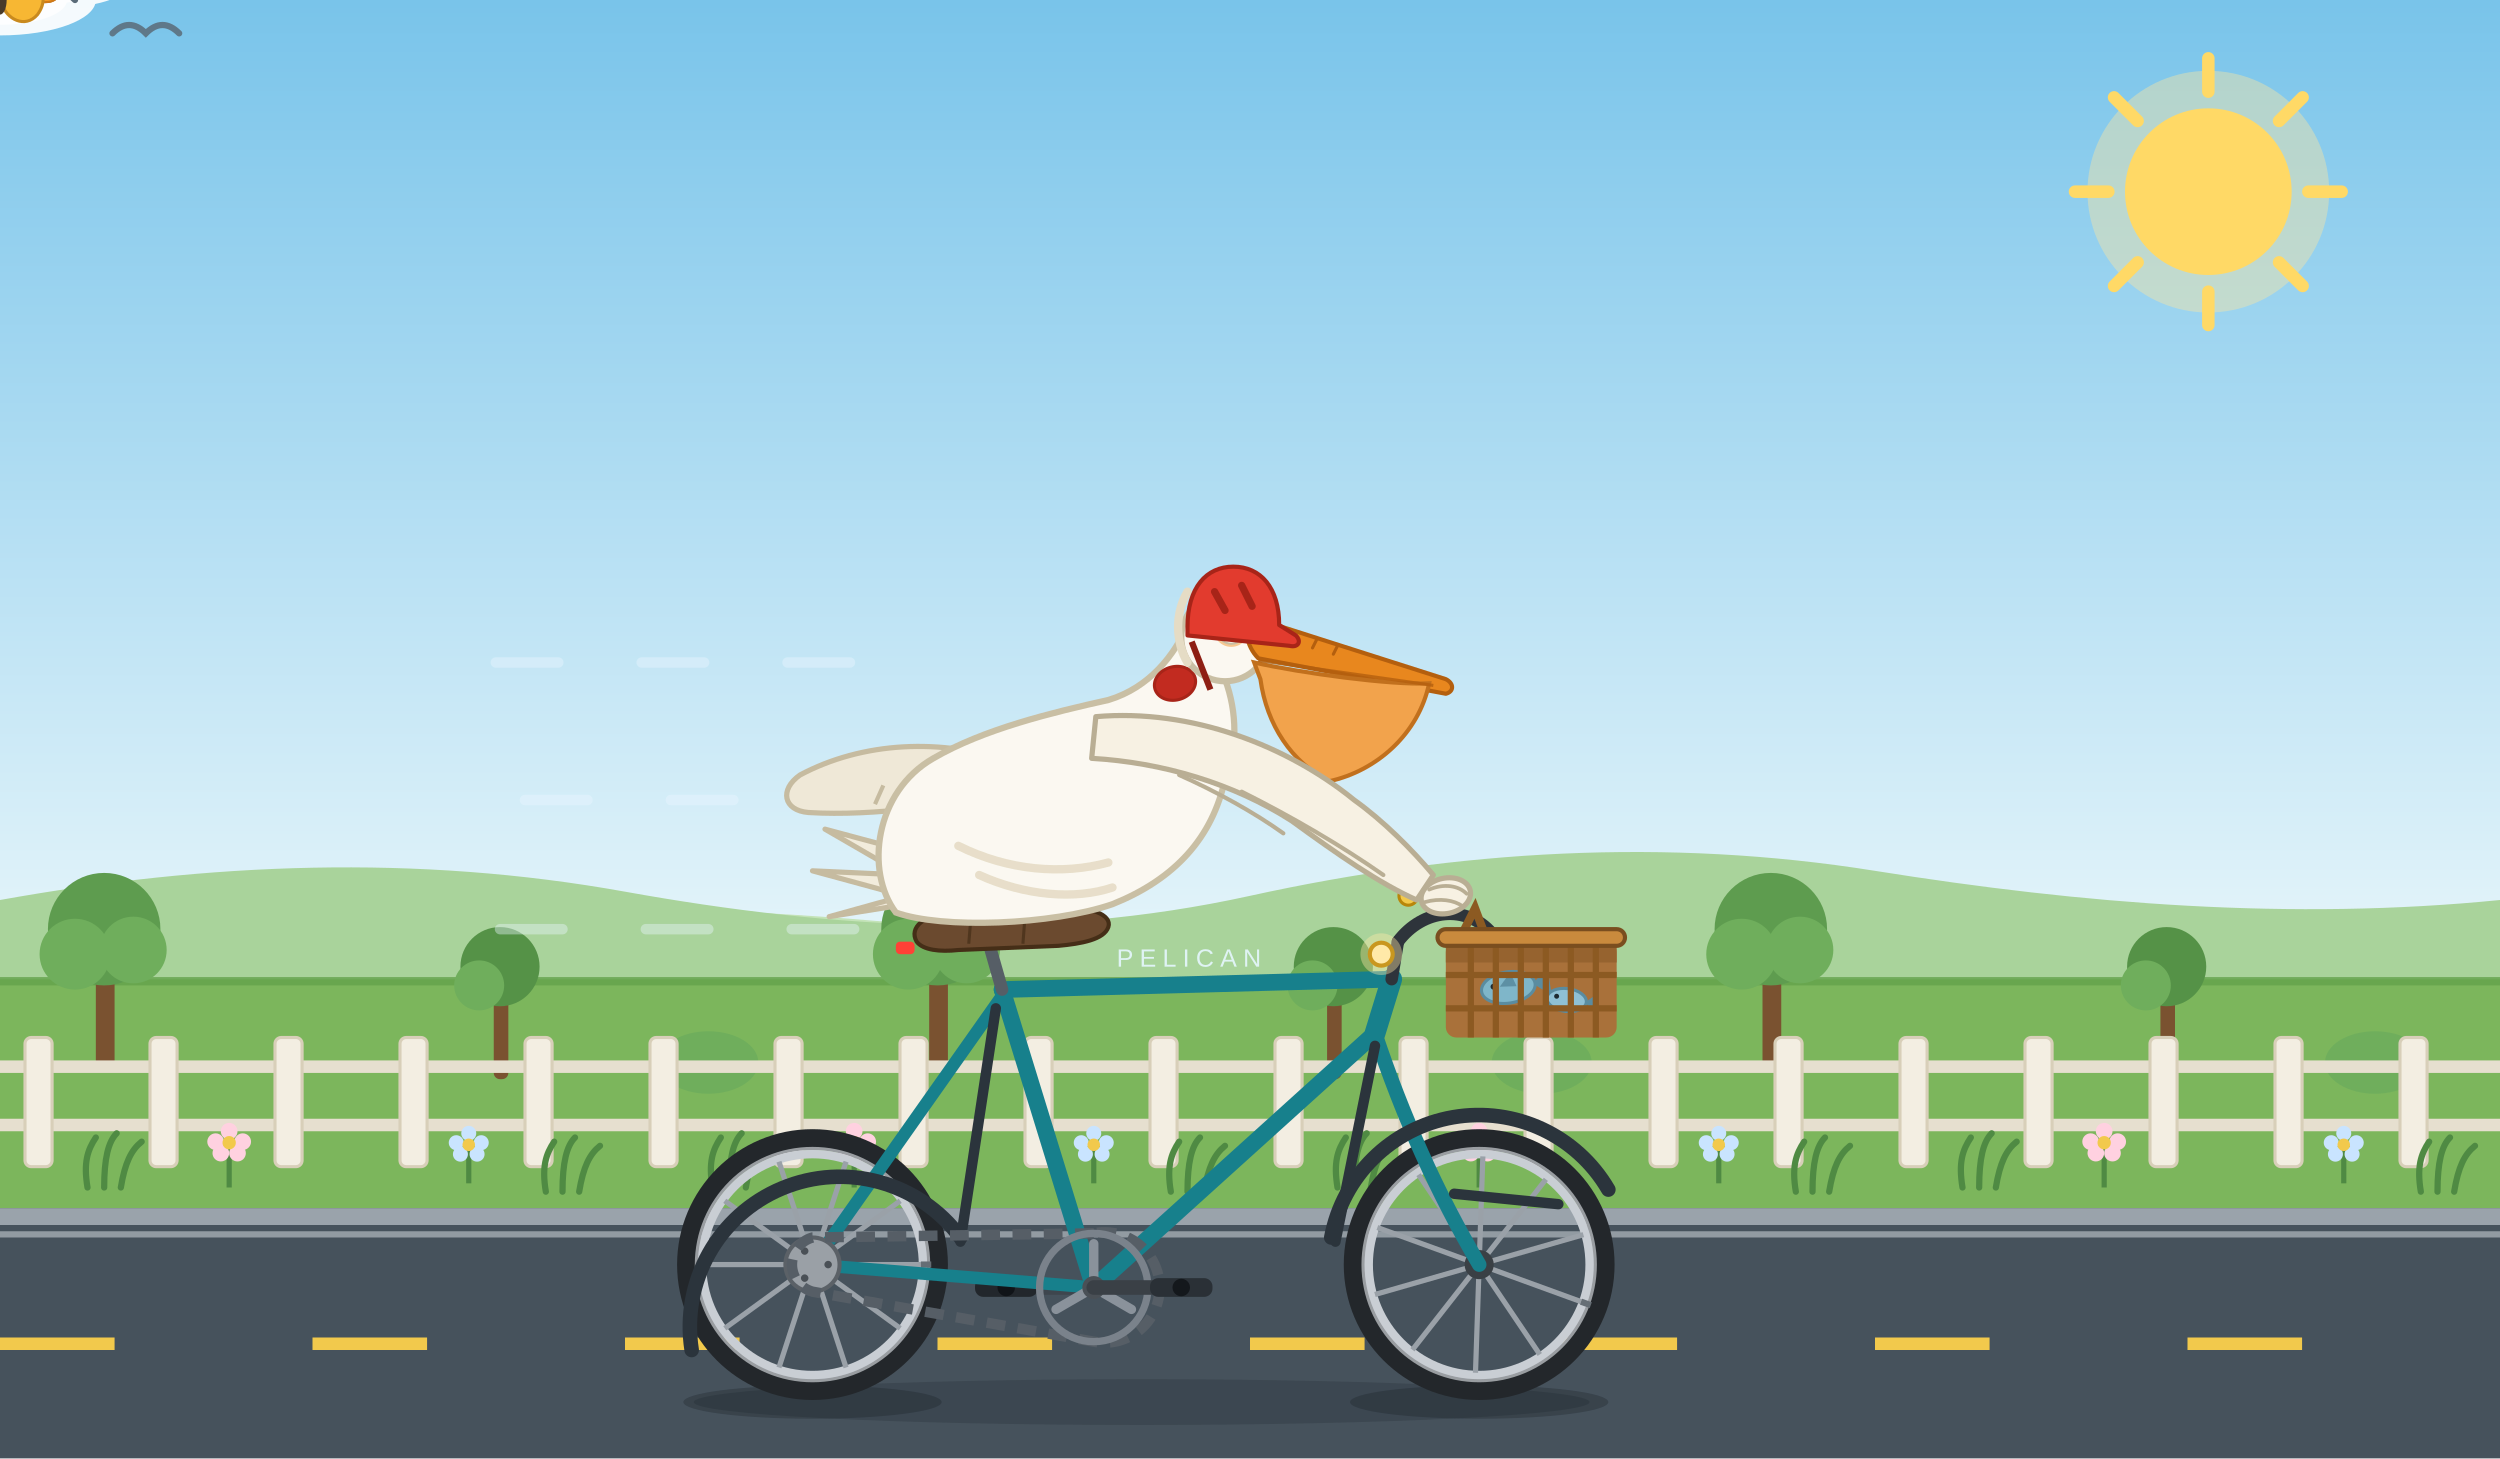
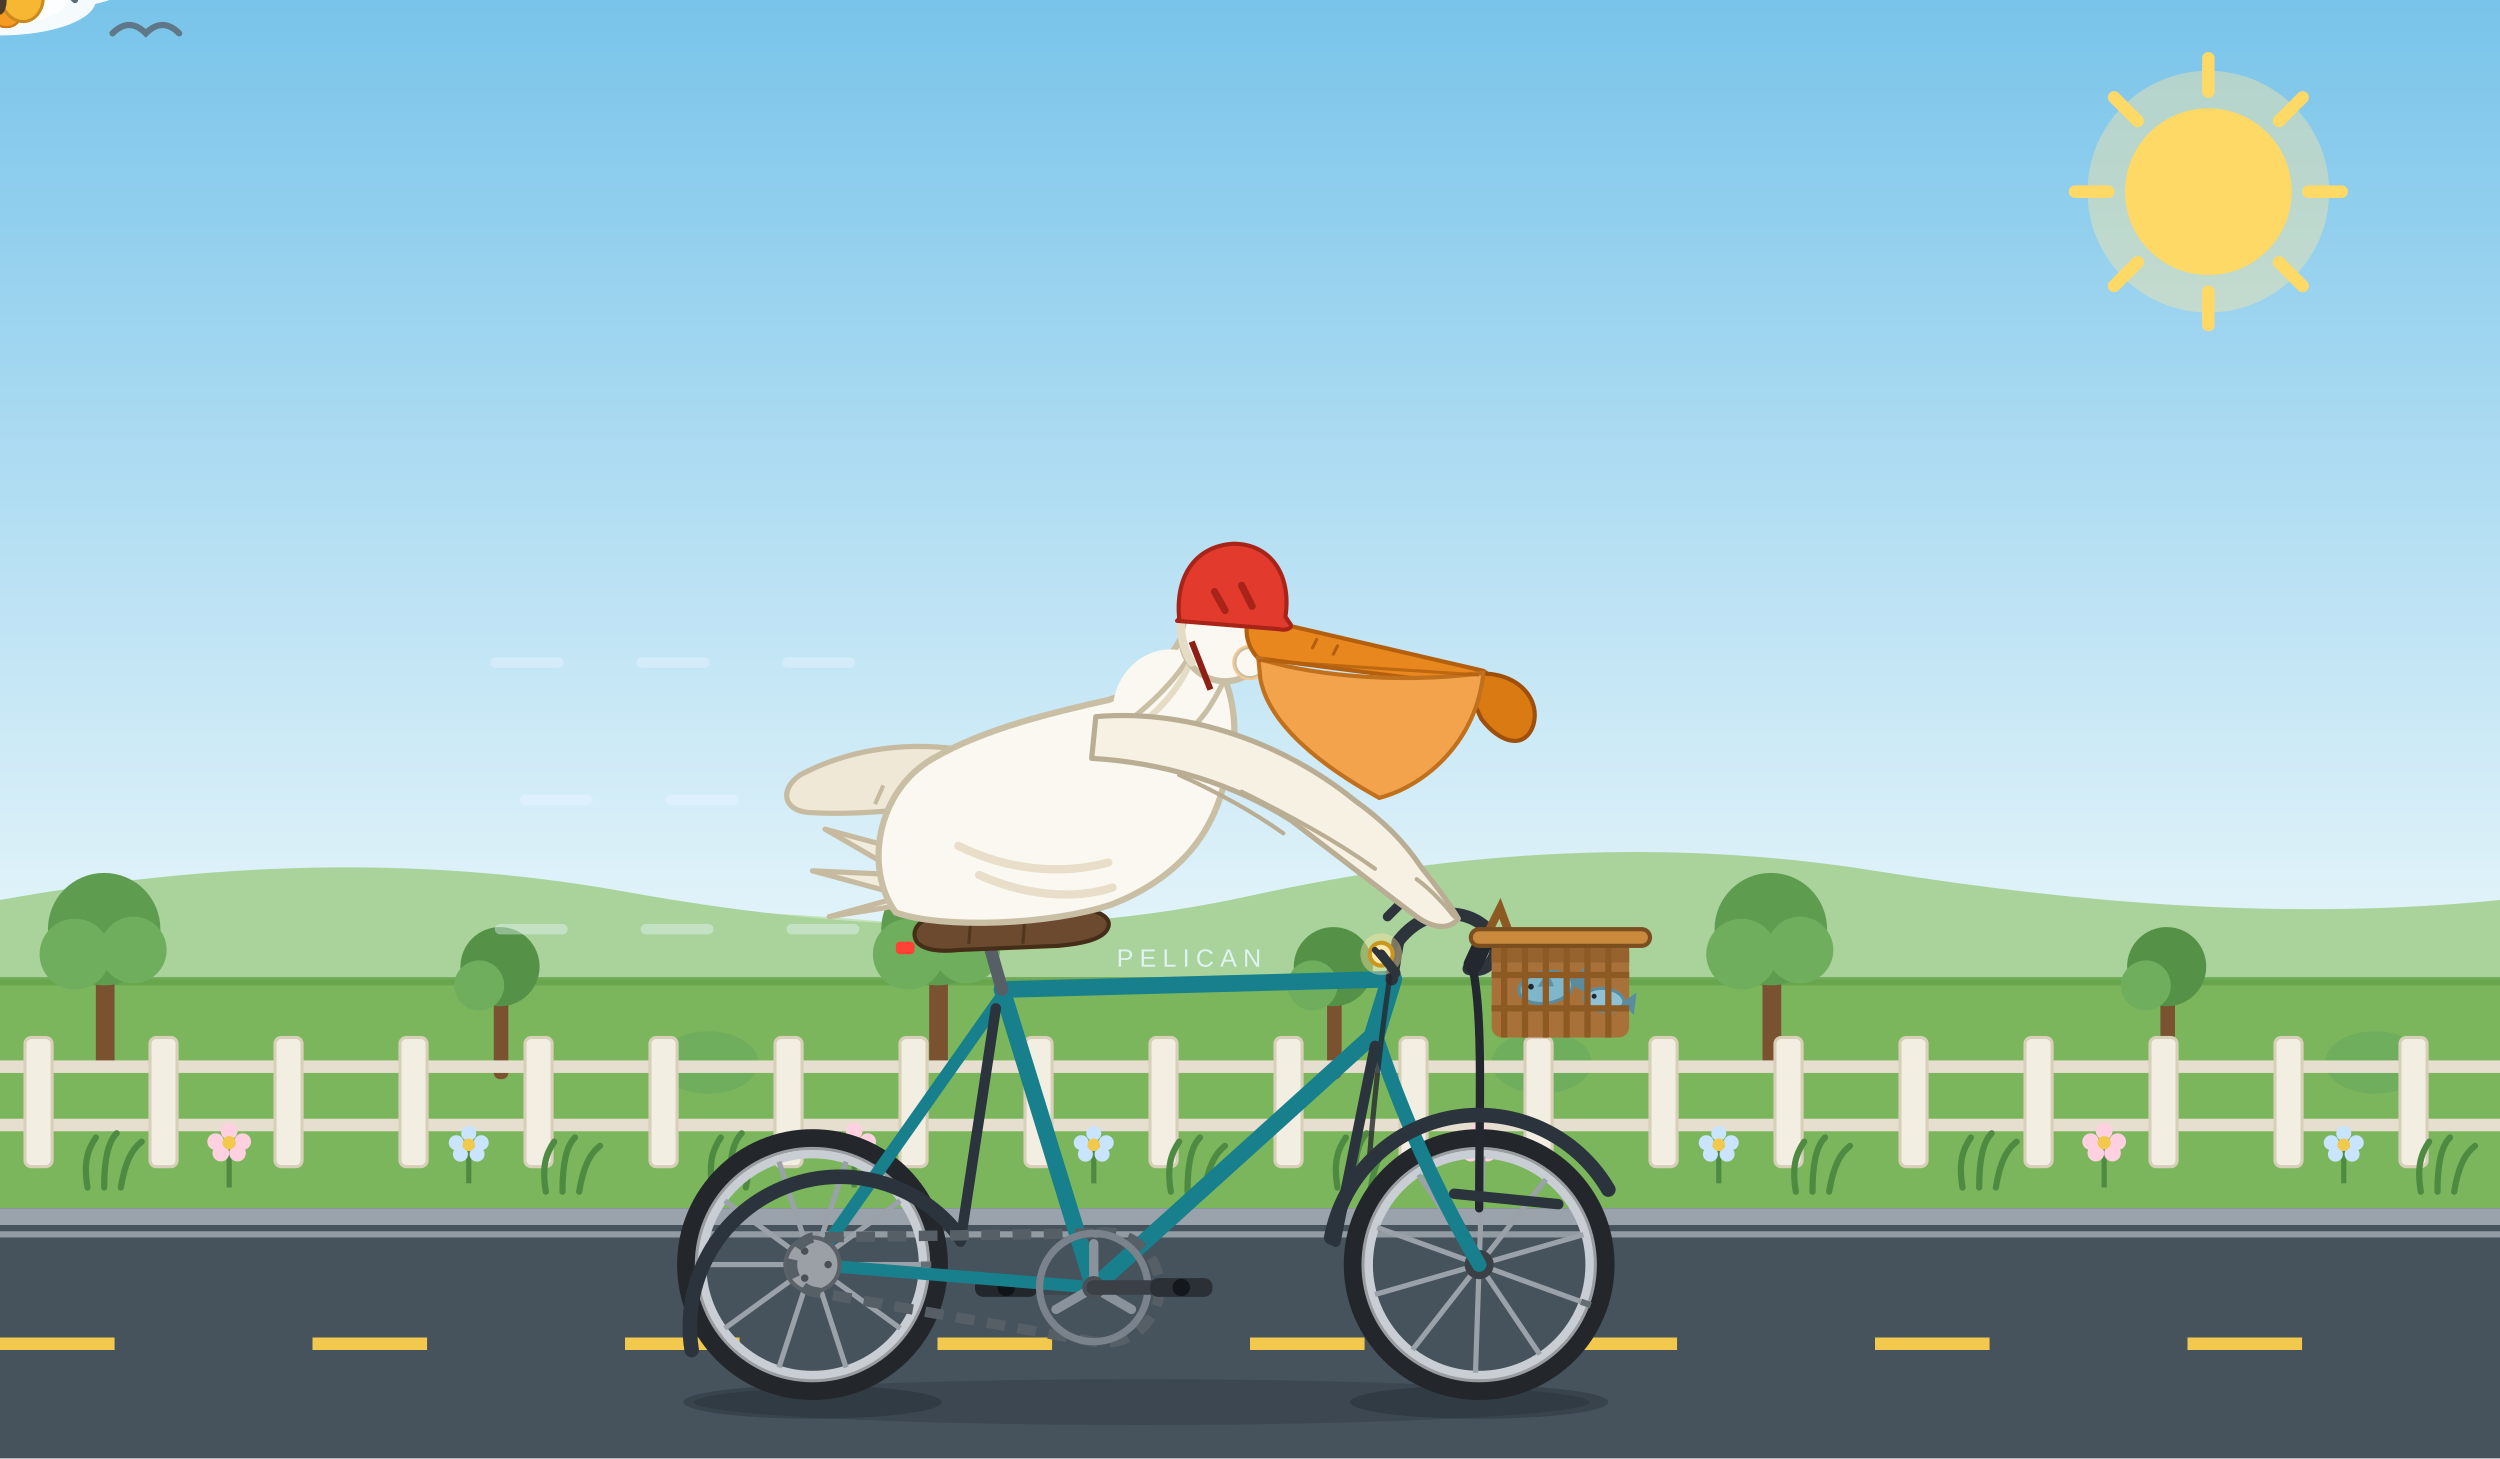
<svg xmlns="http://www.w3.org/2000/svg" xmlns:xlink="http://www.w3.org/1999/xlink" viewBox="0 0 1200 700" width="1200" height="700">
  <defs>
    <linearGradient id="skyG" x1="0" y1="0" x2="0" y2="1">
      <stop offset="0" stop-color="#79C4EA" />
      <stop offset="1" stop-color="#EAF7FB" />
    </linearGradient>
    <g id="treeSet">
      <rect x="46" y="462" width="9" height="52" rx="3" fill="#7A5230" />
      <circle cx="50" cy="446" r="27" fill="#5E9C4F" />
      <circle cx="36" cy="458" r="17" fill="#6FAE5C" />
      <circle cx="64" cy="456" r="16" fill="#6FAE5C" />
      <rect x="237" y="478" width="7" height="40" rx="3" fill="#7A5230" />
      <circle cx="240" cy="464" r="19" fill="#559247" />
      <circle cx="230" cy="473" r="12" fill="#6FAE5C" />
      <ellipse cx="340" cy="510" rx="24" ry="15" fill="#6FAE5C" />
    </g>
    <g id="nearSet">
      <line x1="0" y1="512" x2="300" y2="512" stroke="#E6DFCF" stroke-width="6" />
      <line x1="0" y1="540" x2="300" y2="540" stroke="#E6DFCF" stroke-width="6" />
      <g fill="#F3EEE2" stroke="#D8CFB9" stroke-width="1.5">
        <rect x="12" y="498" width="13" height="62" rx="3" />
        <rect x="72" y="498" width="13" height="62" rx="3" />
        <rect x="132" y="498" width="13" height="62" rx="3" />
        <rect x="192" y="498" width="13" height="62" rx="3" />
        <rect x="252" y="498" width="13" height="62" rx="3" />
      </g>
      <g stroke="#4F8A43" stroke-width="3" fill="none" stroke-linecap="round">
        <path d="M 42 570 C 40 558 42 552 46 546 M 50 570 C 50 556 52 548 56 544 M 58 570 C 60 558 63 552 68 548" />
        <path d="M 262 572 C 260 560 262 554 266 548 M 270 572 C 270 558 272 550 276 546 M 278 572 C 280 560 283 554 288 550" />
      </g>
      <g>
        <line x1="110" y1="570" x2="110" y2="548" stroke="#4F8A43" stroke-width="2.5" />
        <g fill="#FFD1E0">
          <circle cx="110" cy="543" r="4" />
          <circle cx="103.5" cy="548" r="4" />
          <circle cx="116.5" cy="548" r="4" />
          <circle cx="106" cy="553.5" r="4" />
          <circle cx="114" cy="553.5" r="4" />
        </g>
        <circle cx="110" cy="548.5" r="3.2" fill="#F2C94C" />
      </g>
      <g>
        <line x1="225" y1="568" x2="225" y2="549" stroke="#4F8A43" stroke-width="2.5" />
        <g fill="#C9E4FF">
          <circle cx="225" cy="544" r="3.6" />
          <circle cx="219" cy="548.5" r="3.6" />
          <circle cx="231" cy="548.5" r="3.6" />
          <circle cx="221" cy="554" r="3.6" />
          <circle cx="229" cy="554" r="3.6" />
        </g>
        <circle cx="225" cy="549.5" r="3" fill="#F2C94C" />
      </g>
      <circle cx="80" cy="620" r="3" fill="#566169" />
      <circle cx="200" cy="668" r="2.5" fill="#566169" />
      <circle cx="262" cy="610" r="3.5" fill="#566169" />
    </g>
  </defs>
  <rect x="0" y="0" width="1200" height="480" fill="url(#skyG)" />
  <g transform="translate(1060 92)">
    <circle r="58" fill="#FFE79E" opacity="0.4">
      <animate attributeName="opacity" values="0.32;0.5;0.32" dur="4s" repeatCount="indefinite" />
    </circle>
    <g>
      <animateTransform attributeName="transform" type="rotate" values="0;360" dur="90s" repeatCount="indefinite" />
      <g stroke="#FFD966" stroke-width="6" stroke-linecap="round">
        <line x1="48" y1="0" x2="64" y2="0" />
        <line x1="48" y1="0" x2="64" y2="0" transform="rotate(45)" />
        <line x1="48" y1="0" x2="64" y2="0" transform="rotate(90)" />
        <line x1="48" y1="0" x2="64" y2="0" transform="rotate(135)" />
        <line x1="48" y1="0" x2="64" y2="0" transform="rotate(180)" />
        <line x1="48" y1="0" x2="64" y2="0" transform="rotate(225)" />
        <line x1="48" y1="0" x2="64" y2="0" transform="rotate(270)" />
        <line x1="48" y1="0" x2="64" y2="0" transform="rotate(315)" />
      </g>
    </g>
    <circle r="40" fill="#FFD966" />
  </g>
  <g opacity="0.92">
    <animateTransform attributeName="transform" type="translate" values="1300 84;-560 84" dur="32s" begin="-13s" repeatCount="indefinite" />
    <g fill="#FFFFFF">
      <ellipse cx="0" cy="0" rx="46" ry="17" />
      <ellipse cx="34" cy="-11" rx="30" ry="14" />
      <ellipse cx="-32" cy="-8" rx="26" ry="12" />
    </g>
  </g>
  <g opacity="0.8">
    <animateTransform attributeName="transform" type="translate" values="1300 152;-700 152" dur="42s" begin="-27s" repeatCount="indefinite" />
    <g fill="#FFFFFF" transform="scale(0.7)">
      <ellipse cx="0" cy="0" rx="46" ry="17" />
      <ellipse cx="34" cy="-11" rx="30" ry="14" />
      <ellipse cx="-32" cy="-8" rx="26" ry="12" />
    </g>
  </g>
  <g opacity="0.7">
    <animateTransform attributeName="transform" type="translate" values="1300 214;-800 214" dur="52s" begin="-6s" repeatCount="indefinite" />
    <g fill="#FFFFFF" transform="scale(0.5)">
      <ellipse cx="0" cy="0" rx="46" ry="17" />
      <ellipse cx="34" cy="-11" rx="30" ry="14" />
      <ellipse cx="-32" cy="-8" rx="26" ry="12" />
    </g>
  </g>
  <g stroke="#5A6B78" stroke-width="3" fill="none" stroke-linecap="round">
    <animateTransform attributeName="transform" type="translate" values="1300 118;-180 148" dur="28s" repeatCount="indefinite" />
    <path d="M 0 0 Q 9 -9 18 0 Q 27 -9 36 0" />
    <path d="M 54 16 Q 62 8 70 16 Q 78 8 86 16" opacity="0.85" />
  </g>
  <g fill="#C4E3B8">
    <animateTransform attributeName="transform" type="translate" values="0 0;-1200 0" dur="24s" repeatCount="indefinite" />
    <path id="hillFar" d="M 0 470 L 0 448 C 150 436 280 430 420 442 C 560 454 700 428 840 436 C 980 444 1100 452 1200 448 L 1200 470 Z" />
    <use href="#hillFar" xlink:href="#hillFar" x="1200" />
  </g>
  <g fill="#A9D39B">
    <animateTransform attributeName="transform" type="translate" values="0 0;-1200 0" dur="16s" repeatCount="indefinite" />
    <path id="hillNear" d="M 0 470 L 0 432 C 100 414 200 410 300 428 C 400 446 500 452 600 430 C 700 408 800 402 900 418 C 1000 434 1100 442 1200 432 L 1200 470 Z" />
    <use href="#hillNear" xlink:href="#hillNear" x="1200" />
  </g>
  <rect x="0" y="470" width="1200" height="110" fill="#7CB65C" />
  <rect x="0" y="469" width="1200" height="4" fill="#63A24B" opacity="0.8" />
  <g>
    <animateTransform attributeName="transform" type="translate" values="0 0;-400 0" dur="2.67s" repeatCount="indefinite" />
    <use href="#treeSet" xlink:href="#treeSet" x="0" />
    <use href="#treeSet" xlink:href="#treeSet" x="400" />
    <use href="#treeSet" xlink:href="#treeSet" x="800" />
    <use href="#treeSet" xlink:href="#treeSet" x="1200" />
    <use href="#treeSet" xlink:href="#treeSet" x="1600" />
  </g>
  <g>
-     <animateTransform attributeName="transform" type="translate" values="0 0;-300 0" dur="1s" repeatCount="indefinite" />
+     <animateTransform attributeName="transform" type="translate" values="0 0;-300 0" dur="0.875s" repeatCount="indefinite" />
    <use href="#nearSet" xlink:href="#nearSet" x="0" />
    <use href="#nearSet" xlink:href="#nearSet" x="300" />
    <use href="#nearSet" xlink:href="#nearSet" x="600" />
    <use href="#nearSet" xlink:href="#nearSet" x="900" />
    <use href="#nearSet" xlink:href="#nearSet" x="1200" />
    <use href="#nearSet" xlink:href="#nearSet" x="1500" />
  </g>
  <rect x="0" y="580" width="1200" height="120" fill="#46525C" />
  <rect x="0" y="580" width="1200" height="8" fill="#9AA3AB" />
  <rect x="0" y="591" width="1200" height="3" fill="#DDE3E8" opacity="0.5" />
  <line x1="0" y1="645" x2="1200" y2="645" stroke="#F2C94C" stroke-width="6" stroke-dasharray="55 95">
-     <animate attributeName="stroke-dashoffset" values="0;150" dur="0.5s" repeatCount="indefinite" />
+     <animate attributeName="stroke-dashoffset" values="0;171.5" dur="0.5s" repeatCount="indefinite" />
  </line>
-   <ellipse cx="548" cy="673" rx="215" ry="11" fill="#141B22" opacity="0.2">
-     <animate attributeName="opacity" values="0.17;0.25;0.17" dur="1.1s" repeatCount="indefinite" />
-   </ellipse>
-   <ellipse cx="390" cy="673" rx="62" ry="8" fill="#141B22" opacity="0.28" />
-   <ellipse cx="710" cy="673" rx="62" ry="8" fill="#141B22" opacity="0.28" />
-   <g transform="translate(390 607)">
+   <g>
+     <animateTransform attributeName="transform" type="translate" values="0 0;0 1.2;0 0" keyTimes="0;0.5;1" calcMode="spline" keySplines="0.45 0 0.55 1;0.45 0 0.55 1" dur="1.1s" repeatCount="indefinite" />
+     <ellipse cx="548" cy="673" rx="215" ry="11" fill="#141B22" opacity="0.2">
+       <animate attributeName="opacity" values="0.17;0.25;0.17" dur="1.1s" repeatCount="indefinite" />
+     </ellipse>
+     <ellipse cx="390" cy="673" rx="62" ry="8" fill="#141B22" opacity="0.28" />
+     <ellipse cx="710" cy="673" rx="62" ry="8" fill="#141B22" opacity="0.28" />
+   </g>
+   <g id="rearWheel" transform="translate(390 607)">
    <circle r="60" fill="none" stroke="#23272B" stroke-width="10" />
    <circle r="55.5" fill="none" stroke="#D8DCE0" stroke-width="2" opacity="0.65" />
    <circle r="53" fill="none" stroke="#C9CED4" stroke-width="4" />
    <g>
-       <animateTransform attributeName="transform" type="rotate" values="0;360" dur="1.3s" repeatCount="indefinite" />
+       <animateTransform attributeName="transform" type="rotate" values="0;360" dur="1.1s" repeatCount="indefinite" />
      <g stroke="#9AA1A8" stroke-width="2.5">
        <line x1="0" y1="0" x2="52" y2="0" />
        <line x1="0" y1="0" x2="42.1" y2="30.6" />
        <line x1="0" y1="0" x2="16.1" y2="49.4" />
        <line x1="0" y1="0" x2="-16.1" y2="49.4" />
        <line x1="0" y1="0" x2="-42.1" y2="30.6" />
        <line x1="0" y1="0" x2="-52" y2="0" />
        <line x1="0" y1="0" x2="-42.1" y2="-30.6" />
        <line x1="0" y1="0" x2="-16.1" y2="-49.4" />
        <line x1="0" y1="0" x2="16.1" y2="-49.4" />
        <line x1="0" y1="0" x2="42.1" y2="-30.6" />
      </g>
      <line x1="52" y1="0" x2="57" y2="0" stroke="#666E75" stroke-width="3" />
    </g>
    <circle r="7" fill="#3A4045" />
    <circle r="2.6" fill="#1E2226" />
  </g>
  <path fill="none" stroke="#C96F12" stroke-width="10" stroke-linecap="round">
    <animate attributeName="d" dur="2.2s" repeatCount="indefinite" calcMode="spline" keyTimes="0;0.125;0.25;0.375;0.5;0.625;0.75;0.875;1" keySplines="0.42 0 0.58 1;0.42 0 0.58 1;0.42 0 0.58 1;0.42 0 0.58 1;0.42 0 0.58 1;0.42 0 0.58 1;0.42 0 0.58 1;0.42 0 0.58 1" values="M 470 430 Q 502.5 506 483 618;M 470 430 Q 508.7 491.2 495.3 588.3;M 470 430 Q 523.5 485 525 576;M 470 430 Q 538.4 491.2 554.7 588.3;M 470 430 Q 544.5 506 567 618;M 470 430 Q 538.4 520.9 554.7 647.7;M 470 430 Q 523.5 527 525 660;M 470 430 Q 508.7 520.9 495.3 647.7;M 470 430 Q 502.5 506 483 618" />
  </path>
-   <g>
+   <g id="farKnee">
+     <animateTransform attributeName="transform" type="translate" dur="2.2s" repeatCount="indefinite" calcMode="spline" keyTimes="0;0.125;0.25;0.375;0.5;0.625;0.75;0.875;1" keySplines="0.42 0 0.58 1;0.42 0 0.58 1;0.42 0 0.58 1;0.42 0 0.58 1;0.42 0 0.58 1;0.42 0 0.58 1;0.42 0 0.58 1;0.42 0 0.58 1" values="499 524;499 508;514 508;530 508;535 524;533 538;523 545;502 537;499 524" />
+     <circle r="7" fill="#D67E1B" stroke="#A85A0E" stroke-width="1.5" />
+     <circle cx="-2" cy="-2" r="2.2" fill="#EF9B3E" />
+     <circle cx="-2" cy="-2" r="1.8" fill="#E98A2E" />
+   </g>
+   <g id="farFoot">
    <animateTransform attributeName="transform" type="translate" dur="2.2s" repeatCount="indefinite" calcMode="spline" keyTimes="0;0.125;0.25;0.375;0.5;0.625;0.75;0.875;1" keySplines="0.42 0 0.58 1;0.42 0 0.58 1;0.42 0 0.58 1;0.42 0 0.58 1;0.42 0 0.58 1;0.42 0 0.58 1;0.42 0 0.58 1;0.42 0 0.58 1" values="483 618;495.3 588.3;525 576;554.7 588.3;567 618;554.7 647.7;525 660;495.3 647.7;483 618" />
-     <g fill="#C96F12" stroke="#A85A0E" stroke-width="1">
+     <ellipse cx="0" cy="-1" rx="8" ry="7" fill="#C96F12" stroke="#A85A0E" stroke-width="1.5" />
+     <g fill="#C96F12" stroke="#A85A0E" stroke-width="1" transform="rotate(180)">
      <path d="M -16 -6 C -16 0 -12 1.5 -8 1 L 22 1 C 28 1 30 -4 27 -7 L 14 -9 L 6 -8 Z" />
      <path d="M 4 -8 L 12 -16 L 15 -8 Z" />
      <path d="M 13 -9 L 20 -15 L 23 -8 Z" />
      <path d="M 21 -9 L 27 -12 L 28.5 -5 Z" />
      <ellipse cx="-3" cy="-7" rx="7" ry="6" />
    </g>
  </g>
-   <g>
+   <g id="farCrank">
    <animateTransform attributeName="transform" type="rotate" values="0 525 618;360 525 618" dur="2.2s" repeatCount="indefinite" />
    <line x1="525" y1="618" x2="483" y2="618" stroke="#3E464E" stroke-width="7" stroke-linecap="round" />
-     <g transform="translate(483 618)">
+     <g id="farPedal" transform="translate(483 618)">
      <g>
        <animateTransform attributeName="transform" type="rotate" values="360;0" dur="2.2s" repeatCount="indefinite" />
        <rect x="-15" y="-4.5" width="30" height="9" rx="4" fill="#22272C" />
        <circle r="4.2" fill="#101418" />
      </g>
    </g>
  </g>
-   <g transform="translate(710 607)">
+   <g id="frontWheel" transform="translate(710 607)">
    <circle r="60" fill="none" stroke="#23272B" stroke-width="10" />
    <circle r="55.5" fill="none" stroke="#D8DCE0" stroke-width="2" opacity="0.65" />
    <circle r="53" fill="none" stroke="#C9CED4" stroke-width="4" />
    <g>
-       <animateTransform attributeName="transform" type="rotate" values="0;360" dur="1.3s" repeatCount="indefinite" />
+       <animateTransform attributeName="transform" type="rotate" values="0;360" dur="1.1s" repeatCount="indefinite" />
      <g transform="rotate(20)">
        <g stroke="#9AA1A8" stroke-width="2.5">
          <line x1="0" y1="0" x2="52" y2="0" />
          <line x1="0" y1="0" x2="42.1" y2="30.6" />
          <line x1="0" y1="0" x2="16.1" y2="49.4" />
          <line x1="0" y1="0" x2="-16.1" y2="49.4" />
          <line x1="0" y1="0" x2="-42.1" y2="30.6" />
          <line x1="0" y1="0" x2="-52" y2="0" />
          <line x1="0" y1="0" x2="-42.1" y2="-30.6" />
          <line x1="0" y1="0" x2="-16.1" y2="-49.4" />
          <line x1="0" y1="0" x2="16.1" y2="-49.4" />
          <line x1="0" y1="0" x2="42.1" y2="-30.6" />
        </g>
        <line x1="52" y1="0" x2="57" y2="0" stroke="#666E75" stroke-width="3" />
      </g>
    </g>
    <circle r="7" fill="#3A4045" />
    <circle r="2.6" fill="#1E2226" />
  </g>
  <g stroke="#17808C" stroke-linecap="round" fill="none">
    <path d="M 525 618 L 481 475" stroke-width="8" />
    <path d="M 481 475 L 668 470" stroke-width="8" />
    <path d="M 525 618 L 660 496" stroke-width="8" />
    <path d="M 668 470 L 660 496" stroke-width="10" />
    <path d="M 660 496 Q 680 556 710 607" stroke-width="7" />
    <path d="M 525 618 L 390 607" stroke-width="6" />
    <path d="M 390 607 L 481 478" stroke-width="6" />
  </g>
  <path d="M 481 475 L 473 447" stroke="#565E66" stroke-width="6" stroke-linecap="round" />
  <path d="M 440 452 C 436 445 444 439 456 438 L 510 436 C 523 435 534 439 532 445 C 530 451 519 453 508 454 L 460 456 C 451 457 443 456 440 452 Z" fill="#6B4A2F" stroke="#452E17" stroke-width="2" />
  <path d="M 466 441 L 465 453 M 492 440 L 491 453" stroke="#452E17" stroke-width="1.5" opacity="0.7" />
  <path d="M 668 470 L 671 452" stroke="#2E343B" stroke-width="6" stroke-linecap="round" />
  <path d="M 671 452 C 683 436 704 434 716 448 C 722 458 714 468 705 465" fill="none" stroke="#2E343B" stroke-width="6" stroke-linecap="round" />
  <path d="M 713 450 L 707 463" stroke="#23282E" stroke-width="9" stroke-linecap="round" />
+   <path d="M 707 465 C 712 490 710 530 710 580" stroke="#23282E" stroke-width="4" fill="none" stroke-linecap="round" />
+   <path d="M 670 452 C 666 472 660 520 657 560" stroke="#23282E" stroke-width="2.5" fill="none" stroke-linecap="round" opacity="0.8" />
  <text x="536" y="464" font-family="Arial, Helvetica, sans-serif" font-size="12" letter-spacing="3" fill="#DFF3F4">PELICAN</text>
  <g fill="none" stroke="#2B343C" stroke-linecap="round">
    <path d="M 639 594 A 72 72 0 0 1 772 571" stroke-width="7" />
    <path d="M 641 596 L 660 502" stroke-width="5" />
    <path d="M 748 578 L 698 573" stroke-width="5" />
    <path d="M 332 648 A 72 72 0 0 1 461 594" stroke-width="7" />
    <path d="M 461 596 L 478 484" stroke-width="5" />
  </g>
  <g transform="translate(390 607)">
    <circle r="13" fill="#9AA0A6" stroke="#5B6167" stroke-width="2" />
    <g>
-       <animateTransform attributeName="transform" type="rotate" values="0;360" dur="1.09s" repeatCount="indefinite" />
+       <animateTransform attributeName="transform" type="rotate" values="0;360" dur="1.1s" repeatCount="indefinite" />
      <circle cx="7.5" cy="0" r="1.8" fill="#4A5056" />
      <circle cx="-3.75" cy="6.5" r="1.8" fill="#4A5056" />
      <circle cx="-3.75" cy="-6.5" r="1.8" fill="#4A5056" />
    </g>
  </g>
  <path d="M 525 592 L 390 594 A 13.5 13.5 0 0 0 390 620 L 525 644 A 26.5 26.5 0 1 0 525 592 Z" fill="none" stroke="#565E66" stroke-width="5" stroke-dasharray="9 6" stroke-linejoin="round">
    <animate attributeName="stroke-dashoffset" values="0;30" dur="0.4s" repeatCount="indefinite" />
  </path>
  <g>
    <animateTransform attributeName="transform" type="rotate" values="0 525 618;360 525 618" dur="2.2s" repeatCount="indefinite" />
    <circle cx="525" cy="618" r="26" fill="none" stroke="#7A828B" stroke-width="3.5" />
    <circle cx="525" cy="618" r="26" fill="none" stroke="#7A828B" stroke-width="2" stroke-dasharray="4 6" />
    <g stroke="#8A929B" stroke-width="4.5" stroke-linecap="round">
      <line x1="525" y1="618" x2="525" y2="597" />
      <line x1="525" y1="618" x2="506.9" y2="628.5" />
      <line x1="525" y1="618" x2="543.1" y2="628.5" />
    </g>
    <circle cx="525" cy="618" r="5.5" fill="#4A5056" />
  </g>
-   <g>
+   <g id="nearCrank">
    <animateTransform attributeName="transform" type="rotate" values="0 525 618;360 525 618" dur="2.2s" repeatCount="indefinite" />
    <line x1="525" y1="618" x2="567" y2="618" stroke="#3A4046" stroke-width="7" stroke-linecap="round" />
-     <g transform="translate(567 618)">
+     <g id="nearPedal" transform="translate(567 618)">
      <g>
        <animateTransform attributeName="transform" type="rotate" values="360;0" dur="2.2s" repeatCount="indefinite" />
        <rect x="-15" y="-4.5" width="30" height="9" rx="4" fill="#2A3036" />
        <circle r="4.2" fill="#14181C" />
      </g>
    </g>
  </g>
  <path fill="none" stroke="#F08A1D" stroke-width="10" stroke-linecap="round">
    <animate attributeName="d" dur="2.2s" repeatCount="indefinite" calcMode="spline" keyTimes="0;0.125;0.25;0.375;0.5;0.625;0.75;0.875;1" keySplines="0.42 0 0.58 1;0.42 0 0.58 1;0.42 0 0.58 1;0.42 0 0.58 1;0.42 0 0.58 1;0.42 0 0.58 1;0.42 0 0.58 1;0.42 0 0.58 1" values="M 492 428 Q 555.5 505 567 618;M 492 428 Q 549.4 519.9 554.7 647.7;M 492 428 Q 534.5 526 525 660;M 492 428 Q 519.7 519.9 495.3 647.7;M 492 428 Q 513.5 505 483 618;M 492 428 Q 519.7 490.2 495.3 588.3;M 492 428 Q 534.5 484 525 576;M 492 428 Q 549.4 490.2 554.7 588.3;M 492 428 Q 555.5 505 567 618" />
  </path>
-   <g>
+   <g id="nearKnee">
+     <animateTransform attributeName="transform" type="translate" dur="2.2s" repeatCount="indefinite" calcMode="spline" keyTimes="0;0.125;0.25;0.375;0.5;0.625;0.75;0.875;1" keySplines="0.42 0 0.58 1;0.42 0 0.58 1;0.42 0 0.58 1;0.42 0 0.58 1;0.42 0 0.58 1;0.42 0 0.58 1;0.42 0 0.58 1;0.42 0 0.58 1" values="542 514;539 530;529 543;515 527;505 510;515 497;529 491;544 497;542 514" />
+     <circle r="7.5" fill="#F59B23" stroke="#D07A16" stroke-width="1.5" />
+     <circle cx="-2" cy="-2" r="2.4" fill="#F9BC63" />
+     <circle cx="-2" cy="-2" r="1.8" fill="#F8B45A" />
+   </g>
+   <g id="nearFoot">
    <animateTransform attributeName="transform" type="translate" dur="2.2s" repeatCount="indefinite" calcMode="spline" keyTimes="0;0.125;0.25;0.375;0.5;0.625;0.75;0.875;1" keySplines="0.42 0 0.58 1;0.42 0 0.58 1;0.42 0 0.58 1;0.42 0 0.58 1;0.42 0 0.58 1;0.42 0 0.58 1;0.42 0 0.58 1;0.42 0 0.58 1" values="567 618;554.7 647.7;525 660;495.3 647.7;483 618;495.3 588.3;525 576;554.7 588.3;567 618" />
-     <g fill="#F59B23" stroke="#D07A16" stroke-width="1">
+     <ellipse cx="0" cy="-1" rx="8.5" ry="7.5" fill="#F59B23" stroke="#D07A16" stroke-width="1.5" />
+     <g fill="#F59B23" stroke="#D07A16" stroke-width="1" transform="rotate(180)">
      <path d="M -16 -6 C -16 0 -12 1.5 -8 1 L 22 1 C 28 1 30 -4 27 -7 L 14 -9 L 6 -8 Z" />
      <path d="M 4 -8 L 12 -16 L 15 -8 Z" />
      <path d="M 13 -9 L 20 -15 L 23 -8 Z" />
      <path d="M 21 -9 L 27 -12 L 28.5 -5 Z" />
      <ellipse cx="-3" cy="-7" rx="7" ry="6" />
    </g>
  </g>
  <circle cx="663" cy="458" r="10" fill="#FFE9A8" opacity="0.4">
    <animate attributeName="opacity" values="0.25;0.6;0.25" dur="1.4s" repeatCount="indefinite" />
  </circle>
  <circle cx="663" cy="458" r="5.5" fill="#FFE9A8" stroke="#C9971F" stroke-width="2" />
+   <path d="M 670 467 L 663 458" stroke="#2E343B" stroke-width="4.5" stroke-linecap="round" />
+   <path d="M 660 456 L 667 464" stroke="#2E343B" stroke-width="3" stroke-linecap="round" />
  <circle cx="676" cy="430" r="4.5" fill="#F2C94C" stroke="#B8860B" stroke-width="1.5" />
+   <path d="M 672 434 L 666 440" stroke="#2E343B" stroke-width="4.5" stroke-linecap="round" />
  <rect x="430" y="452" width="9" height="6" rx="2" fill="#FF4136" />
  <circle cx="434.5" cy="455" r="7" fill="#FF4136" opacity="0">
    <animate attributeName="opacity" values="0;0.75;0" dur="0.7s" repeatCount="indefinite" />
  </circle>
  <g>
-     <path d="M 700 452 L 708 436 L 714 452" fill="none" stroke="#8C5A22" stroke-width="4" />
-     <rect x="694" y="452" width="82" height="46" rx="5" fill="#A9713A" />
-     <rect x="694" y="452" width="82" height="10" fill="#96632F" />
-     <g transform="translate(724 474) rotate(-9)">
+     <path d="M 712 452 L 720 436 L 726 452" fill="none" stroke="#8C5A22" stroke-width="4" />
+     <rect x="716" y="452" width="66" height="46" rx="5" fill="#A9713A" />
+     <rect x="716" y="452" width="66" height="10" fill="#96632F" />
+     <g transform="translate(742 474) rotate(-9)">
      <g>
        <animateTransform attributeName="transform" type="translate" values="0 0;0 2.6;0 0" dur="1.1s" repeatCount="indefinite" />
        <path d="M 12 0 L 20 -7 L 20 7 Z" fill="#5A8CA0" />
        <ellipse rx="13" ry="7.5" fill="#7FB6C9" stroke="#5A8CA0" stroke-width="1.5" />
        <path d="M -4 -1 L 2 -7 L 4 0 Z" fill="#5A8CA0" opacity="0.9" />
        <circle cx="-7" cy="-1.5" r="1.4" fill="#1E2A30" />
      </g>
    </g>
-     <g transform="translate(752 480) rotate(7)">
+     <g transform="translate(770 480) rotate(7)">
      <g>
        <animateTransform attributeName="transform" type="translate" values="0 0;0 2.6;0 0" dur="1.1s" begin="-0.5s" repeatCount="indefinite" />
        <path d="M 9 0 L 15 -5.5 L 15 5.5 Z" fill="#5A8CA0" />
        <ellipse rx="9.5" ry="5.5" fill="#8FC0D4" stroke="#5A8CA0" stroke-width="1.5" />
        <circle cx="-5" cy="-1.2" r="1.2" fill="#1E2A30" />
      </g>
    </g>
    <g stroke="#8C5A22" stroke-width="3">
-       <line x1="706" y1="452" x2="706" y2="498" />
-       <line x1="718" y1="452" x2="718" y2="498" />
-       <line x1="730" y1="452" x2="730" y2="498" />
+       <line x1="722" y1="452" x2="722" y2="498" />
+       <line x1="732" y1="452" x2="732" y2="498" />
      <line x1="742" y1="452" x2="742" y2="498" />
-       <line x1="754" y1="452" x2="754" y2="498" />
-       <line x1="766" y1="452" x2="766" y2="498" />
-       <line x1="694" y1="468" x2="776" y2="468" />
-       <line x1="694" y1="484" x2="776" y2="484" />
-     </g>
-     <rect x="690" y="446" width="90" height="8" rx="4" fill="#C98A3D" stroke="#7A4E1F" stroke-width="2" />
+       <line x1="752" y1="452" x2="752" y2="498" />
+       <line x1="762" y1="452" x2="762" y2="498" />
+       <line x1="772" y1="452" x2="772" y2="498" />
+       <line x1="716" y1="468" x2="782" y2="468" />
+       <line x1="716" y1="484" x2="782" y2="484" />
+     </g>
+     <rect x="706" y="446" width="86" height="8" rx="4" fill="#C98A3D" stroke="#7A4E1F" stroke-width="2" />
  </g>
  <g stroke="#EAF6FF" stroke-width="5" stroke-linecap="round" fill="none">
    <line x1="238" y1="318" x2="428" y2="318" stroke-dasharray="30 40" opacity="0.4">
      <animate attributeName="stroke-dashoffset" values="0;70" dur="0.35s" repeatCount="indefinite" />
      <animate attributeName="opacity" values="0.1;0.5;0.1" dur="0.9s" repeatCount="indefinite" />
    </line>
    <line x1="252" y1="384" x2="440" y2="384" stroke-dasharray="30 40" opacity="0.4">
      <animate attributeName="stroke-dashoffset" values="0;70" dur="0.35s" begin="-0.12s" repeatCount="indefinite" />
      <animate attributeName="opacity" values="0.1;0.5;0.1" dur="0.9s" begin="-0.3s" repeatCount="indefinite" />
    </line>
    <line x1="240" y1="446" x2="424" y2="446" stroke-dasharray="30 40" opacity="0.4">
      <animate attributeName="stroke-dashoffset" values="0;70" dur="0.35s" begin="-0.24s" repeatCount="indefinite" />
      <animate attributeName="opacity" values="0.1;0.5;0.1" dur="0.9s" begin="-0.6s" repeatCount="indefinite" />
    </line>
  </g>
  <g>
    <animateTransform attributeName="transform" type="translate" values="0 0;0 3.2;0 0" keyTimes="0;0.5;1" calcMode="spline" keySplines="0.45 0 0.55 1;0.45 0 0.55 1" dur="1.1s" repeatCount="indefinite" />
    <g>
      <animateTransform attributeName="transform" type="rotate" values="3 486 372;-5 486 372;3 486 372" keyTimes="0;0.5;1" calcMode="spline" keySplines="0.45 0 0.55 1;0.45 0 0.55 1" dur="1.1s" repeatCount="indefinite" />
      <path d="M 486 366 C 452 354 414 356 384 372 C 374 379 376 389 388 390 C 420 392 458 386 490 380 Z" fill="#EFE8D7" stroke="#C6BBA0" stroke-width="2.5" stroke-linejoin="round" />
      <path d="M 424 377 L 420 386 M 444 379 L 440 387" stroke="#C6BBA0" stroke-width="2" />
    </g>
    <g>
      <animateTransform attributeName="transform" type="rotate" values="-2.5 448 422;2.5 448 422;-2.5 448 422" keyTimes="0;0.5;1" calcMode="spline" keySplines="0.45 0 0.55 1;0.45 0 0.55 1" dur="2.2s" repeatCount="indefinite" />
      <path d="M 448 412 L 396 398 L 434 420 L 390 418 L 434 430 L 398 440 L 448 432 Z" fill="#F2ECDC" stroke="#C6BBA0" stroke-width="2.5" stroke-linejoin="round" />
    </g>
    <path d="M 430 438 C 415 418 420 380 448 364 C 472 350 505 342 532 336 C 552 330 564 314 570 300              C 585 306 590 316 588 326 C 594 342 594 360 588 374 C 582 402 564 422 534 434              C 505 444 452 446 430 438 Z" fill="#FBF8F1" stroke="#C9BFA4" stroke-width="3" />
    <path d="M 470 420 C 492 430 516 432 534 426 M 460 406 C 484 418 510 420 532 414" stroke="#E5DCC5" stroke-width="4" fill="none" stroke-linecap="round" opacity="0.9" />
    <path fill="#E23B2E" stroke="#C22B20" stroke-width="2" stroke-linejoin="round">
      <animate attributeName="d" dur="0.9s" repeatCount="indefinite" values="M 568 322 C 534 320 500 332 470 352 L 476 366 C 504 350 536 342 570 344 Z;                 M 568 322 C 530 326 494 344 462 368 L 472 380 C 502 360 536 348 570 344 Z;                 M 568 322 C 536 318 502 326 472 342 L 478 356 C 506 342 538 338 570 344 Z;                 M 568 322 C 534 320 500 332 470 352 L 476 366 C 504 350 536 342 570 344 Z" />
    </path>
    <ellipse cx="564" cy="328" rx="10" ry="8" fill="#C22B20" stroke="#A82418" stroke-width="1.5" transform="rotate(-15 564 328)" />
    <g>
      <animateTransform attributeName="transform" type="rotate" values="-1.2 574 322;1.8 574 322;-1.2 574 322" keyTimes="0;0.5;1" calcMode="spline" keySplines="0.45 0 0.55 1;0.45 0 0.55 1" dur="2.2s" repeatCount="indefinite" />
+       <path d="M 534 352 C 552 339 568 324 575 307 C 578 300 585 299 589 304 C 594 310 591 322 582 337 C 573 352 558 363 540 361 C 535 358 533 355 534 352 Z" fill="#FBF8F1" />
+       <ellipse cx="559" cy="338" rx="24" ry="27" fill="#FBF8F1" transform="rotate(30 559 338)" />
+       <path d="M 534 352 C 552 339 568 324 575 307 C 578 300 585 299 589 304 C 594 310 591 322 582 337 C 573 352 558 363 540 361" fill="none" stroke="#C9BFA4" stroke-width="2.5" />
+       <path d="M 543 351 C 557 341 567 330 573 314" stroke="#E5DCC5" stroke-width="3" fill="none" stroke-linecap="round" />
      <circle cx="588" cy="306" r="21" fill="#FBF8F1" stroke="#C9BFA4" stroke-width="3" />
-       <path d="M 570 318 C 564 308 564 294 570 284" stroke="#E5DCC5" stroke-width="4" fill="none" stroke-linecap="round" />
-       <circle cx="591" cy="302" r="8.5" fill="#F7C892" />
-       <circle cx="591" cy="302" r="6" fill="#FFFFFF" stroke="#8A7B5E" stroke-width="1" />
-       <circle cx="592.5" cy="302.5" r="3" fill="#1E1A14" />
-       <circle cx="590.8" cy="300.6" r="1.1" fill="#FFFFFF" />
-       <g transform="translate(591 302)">
+       <path d="M 572 318 C 566 309 565 295 570 285" stroke="#E5DCC5" stroke-width="4" fill="none" stroke-linecap="round" />
+       <circle cx="600" cy="318" r="8.5" fill="#F7C892" />
+       <circle cx="600" cy="318" r="6" fill="#FFFFFF" stroke="#8A7B5E" stroke-width="1" />
+       <circle cx="601.5" cy="318.5" r="3" fill="#1E1A14" />
+       <circle cx="599.8" cy="316.6" r="1.1" fill="#FFFFFF" />
+       <g transform="translate(600 318)">
        <g>
-           <animateTransform attributeName="transform" type="scale" values="0;0;1;1;0;0" keyTimes="0;0.85;0.89;0.94;0.98;1" dur="4.6s" repeatCount="indefinite" />
+           <animateTransform attributeName="transform" type="scale" values="1 1;1 1;0.07 1;0.07 1;1 1;1 1" keyTimes="0;0.85;0.89;0.94;0.98;1" dur="4.6s" repeatCount="indefinite" />
          <circle r="7" fill="#FBF8F1" stroke="#C9BFA4" stroke-width="1" />
        </g>
      </g>
-       <path d="M 600 296 L 694 326 C 698 328 698 332 694 333 L 604 316 C 598 310 597 301 600 296 Z" fill="#E8871E" stroke="#B45F0E" stroke-width="2" stroke-linejoin="round" />
+       <path d="M 600 296 L 712 322 C 716 324 716 329 712 330 L 604 316 C 598 310 597 301 600 296 Z" fill="#E8871E" stroke="#B45F0E" stroke-width="2" stroke-linejoin="round" />
+       <path d="M 704 324 C 726 320 740 334 736 348 C 732 360 720 357 711 345 L 706 334 Z" fill="#D97A12" stroke="#9E4F0A" stroke-width="2" stroke-linejoin="round" />
      <path d="M 632 307 L 630 311 M 642 310 L 640 314" stroke="#B45F0E" stroke-width="1.5" stroke-linecap="round" />
-       <path d="M 602 318 C 624 323 668 329 686 328 C 681 352 661 370 638 375 C 620 366 608 348 605 326 Z" fill="#F2A34C" stroke="#C1701D" stroke-width="2">
-         <animate attributeName="d" dur="1.1s" repeatCount="indefinite" calcMode="spline" keyTimes="0;0.5;1" keySplines="0.45 0 0.55 1;0.45 0 0.55 1" values="M 602 318 C 624 323 668 329 686 328 C 681 352 661 370 638 375 C 620 366 608 348 605 326 Z;                          M 602 318 C 624 323 668 329 686 328 C 683 358 658 378 636 382 C 618 372 606 350 605 326 Z;                          M 602 318 C 624 323 668 329 686 328 C 681 352 661 370 638 375 C 620 366 608 348 605 326 Z" />
+       <path d="M 604 316 C 624 323 668 329 712 323 C 709 355 685 377 662 383 C 644 373 610 352 605 326 Z" fill="#F2A34C" stroke="#C1701D" stroke-width="2">
+         <animate attributeName="d" dur="1.1s" repeatCount="indefinite" calcMode="spline" keyTimes="0;0.5;1" keySplines="0.45 0 0.55 1;0.45 0 0.55 1" values="M 604 316 C 624 323 668 329 712 323 C 709 355 685 377 662 383 C 644 373 610 352 605 326 Z;                          M 604 316 C 624 323 668 329 712 323 C 711 361 683 385 660 390 C 642 379 608 354 605 326 Z;                          M 604 316 C 624 323 668 329 712 323 C 709 355 685 377 662 383 C 644 373 610 352 605 326 Z" />
      </path>
-       <path d="M 604 317 L 688 329" stroke="#B45F0E" stroke-width="1.5" opacity="0.8" />
-       <path d="M 570 301 C 570 282 579 272 592 272 C 605 272 614 282 614 300 L 622 305 C 625 308 623 311 619 310 L 570 305 Z" fill="#E23B2E" stroke="#A82418" stroke-width="2" stroke-linejoin="round" />
+       <path d="M 604 317 L 710 324" stroke="#B45F0E" stroke-width="1.5" opacity="0.8" />
+       <path d="M 566 297 C 564 275 575 262 592 261 C 610 261 620 276 617 296 L 619 299 C 621 301 618 303 614 302 L 565 298 Z" fill="#E23B2E" stroke="#A82418" stroke-width="2" stroke-linejoin="round" />
      <path d="M 583 284 L 588 293 M 596 281 L 601 291" stroke="#A82418" stroke-width="3.5" stroke-linecap="round" fill="none" />
      <path d="M 572 308 L 581 331" stroke="#8E1F14" stroke-width="3" fill="none" />
    </g>
    <g>
      <animateTransform attributeName="transform" type="rotate" values="0 526 354;1.6 526 354;0 526 354" keyTimes="0;0.5;1" calcMode="spline" keySplines="0.45 0 0.55 1;0.45 0 0.55 1" dur="1.1s" repeatCount="indefinite" />
-       <path d="M 526 344 C 572 340 618 358 650 384 C 664 394 678 408 688 420 L 680 432 C 662 424 642 410 620 394 C 592 376 558 366 524 364 Z" fill="#F7F1E3" stroke="#B9AE94" stroke-width="2.5" stroke-linejoin="round" />
-       <path d="M 596 380 C 620 392 644 406 664 420 M 566 372 C 584 380 602 390 616 400" stroke="#B9AE94" stroke-width="2" fill="none" stroke-linecap="round" />
-       <ellipse cx="694" cy="430" rx="12" ry="8.5" fill="#F7F1E3" stroke="#B9AE94" stroke-width="2.5" transform="rotate(-12 694 430)" />
-       <path d="M 686 427 C 693 424 700 425 704 429 M 684 433 C 691 431 698 432 702 435" stroke="#B9AE94" stroke-width="1.8" fill="none" stroke-linecap="round" />
+       <path d="M 526 344 C 572 340 618 358 650 384 C 664 394 674 404 682 416 C 690 426 696 434 700 441 C 695 447 687 445 680 440 C 668 431 654 420 620 394 C 592 376 558 366 524 364 Z" fill="#F7F1E3" stroke="#B9AE94" stroke-width="2.5" stroke-linejoin="round" />
+       <path d="M 596 380 C 620 392 642 404 660 417 M 566 372 C 584 380 602 390 616 400 M 680 422 C 688 428 694 435 698 440" stroke="#B9AE94" stroke-width="2" fill="none" stroke-linecap="round" />
    </g>
  </g>
  <g>
    <animateTransform attributeName="transform" type="translate" values="-80 352;1320 306" dur="15s" repeatCount="indefinite" />
    <g>
      <animateTransform attributeName="transform" type="translate" values="0 0;0 -16;0 5;0 12;0 0" keyTimes="0;0.3;0.55;0.8;1" dur="1.9s" repeatCount="indefinite" />
      <g>
        <animateTransform attributeName="transform" type="rotate" values="-26;24;-26" dur="0.5s" repeatCount="indefinite" />
        <path d="M -1 -2 C -15 -14 -26 -4 -18 7 C -12 14 -3 9 -1 2 Z" fill="#F7B733" stroke="#C98A1E" stroke-width="1.5" />
      </g>
      <g>
        <animateTransform attributeName="transform" type="rotate" values="26;-24;26" dur="0.5s" repeatCount="indefinite" />
        <path d="M 1 -2 C 15 -14 26 -4 18 7 C 12 14 3 9 1 2 Z" fill="#F7B733" stroke="#C98A1E" stroke-width="1.5" />
      </g>
      <ellipse rx="3.2" ry="7" fill="#4A3B2A" />
      <path d="M -1 -6 C -3 -10 -6 -12 -8 -13 M 1 -6 C 3 -10 6 -12 8 -13" stroke="#4A3B2A" stroke-width="1.5" fill="none" stroke-linecap="round" />
    </g>
  </g>
</svg>
